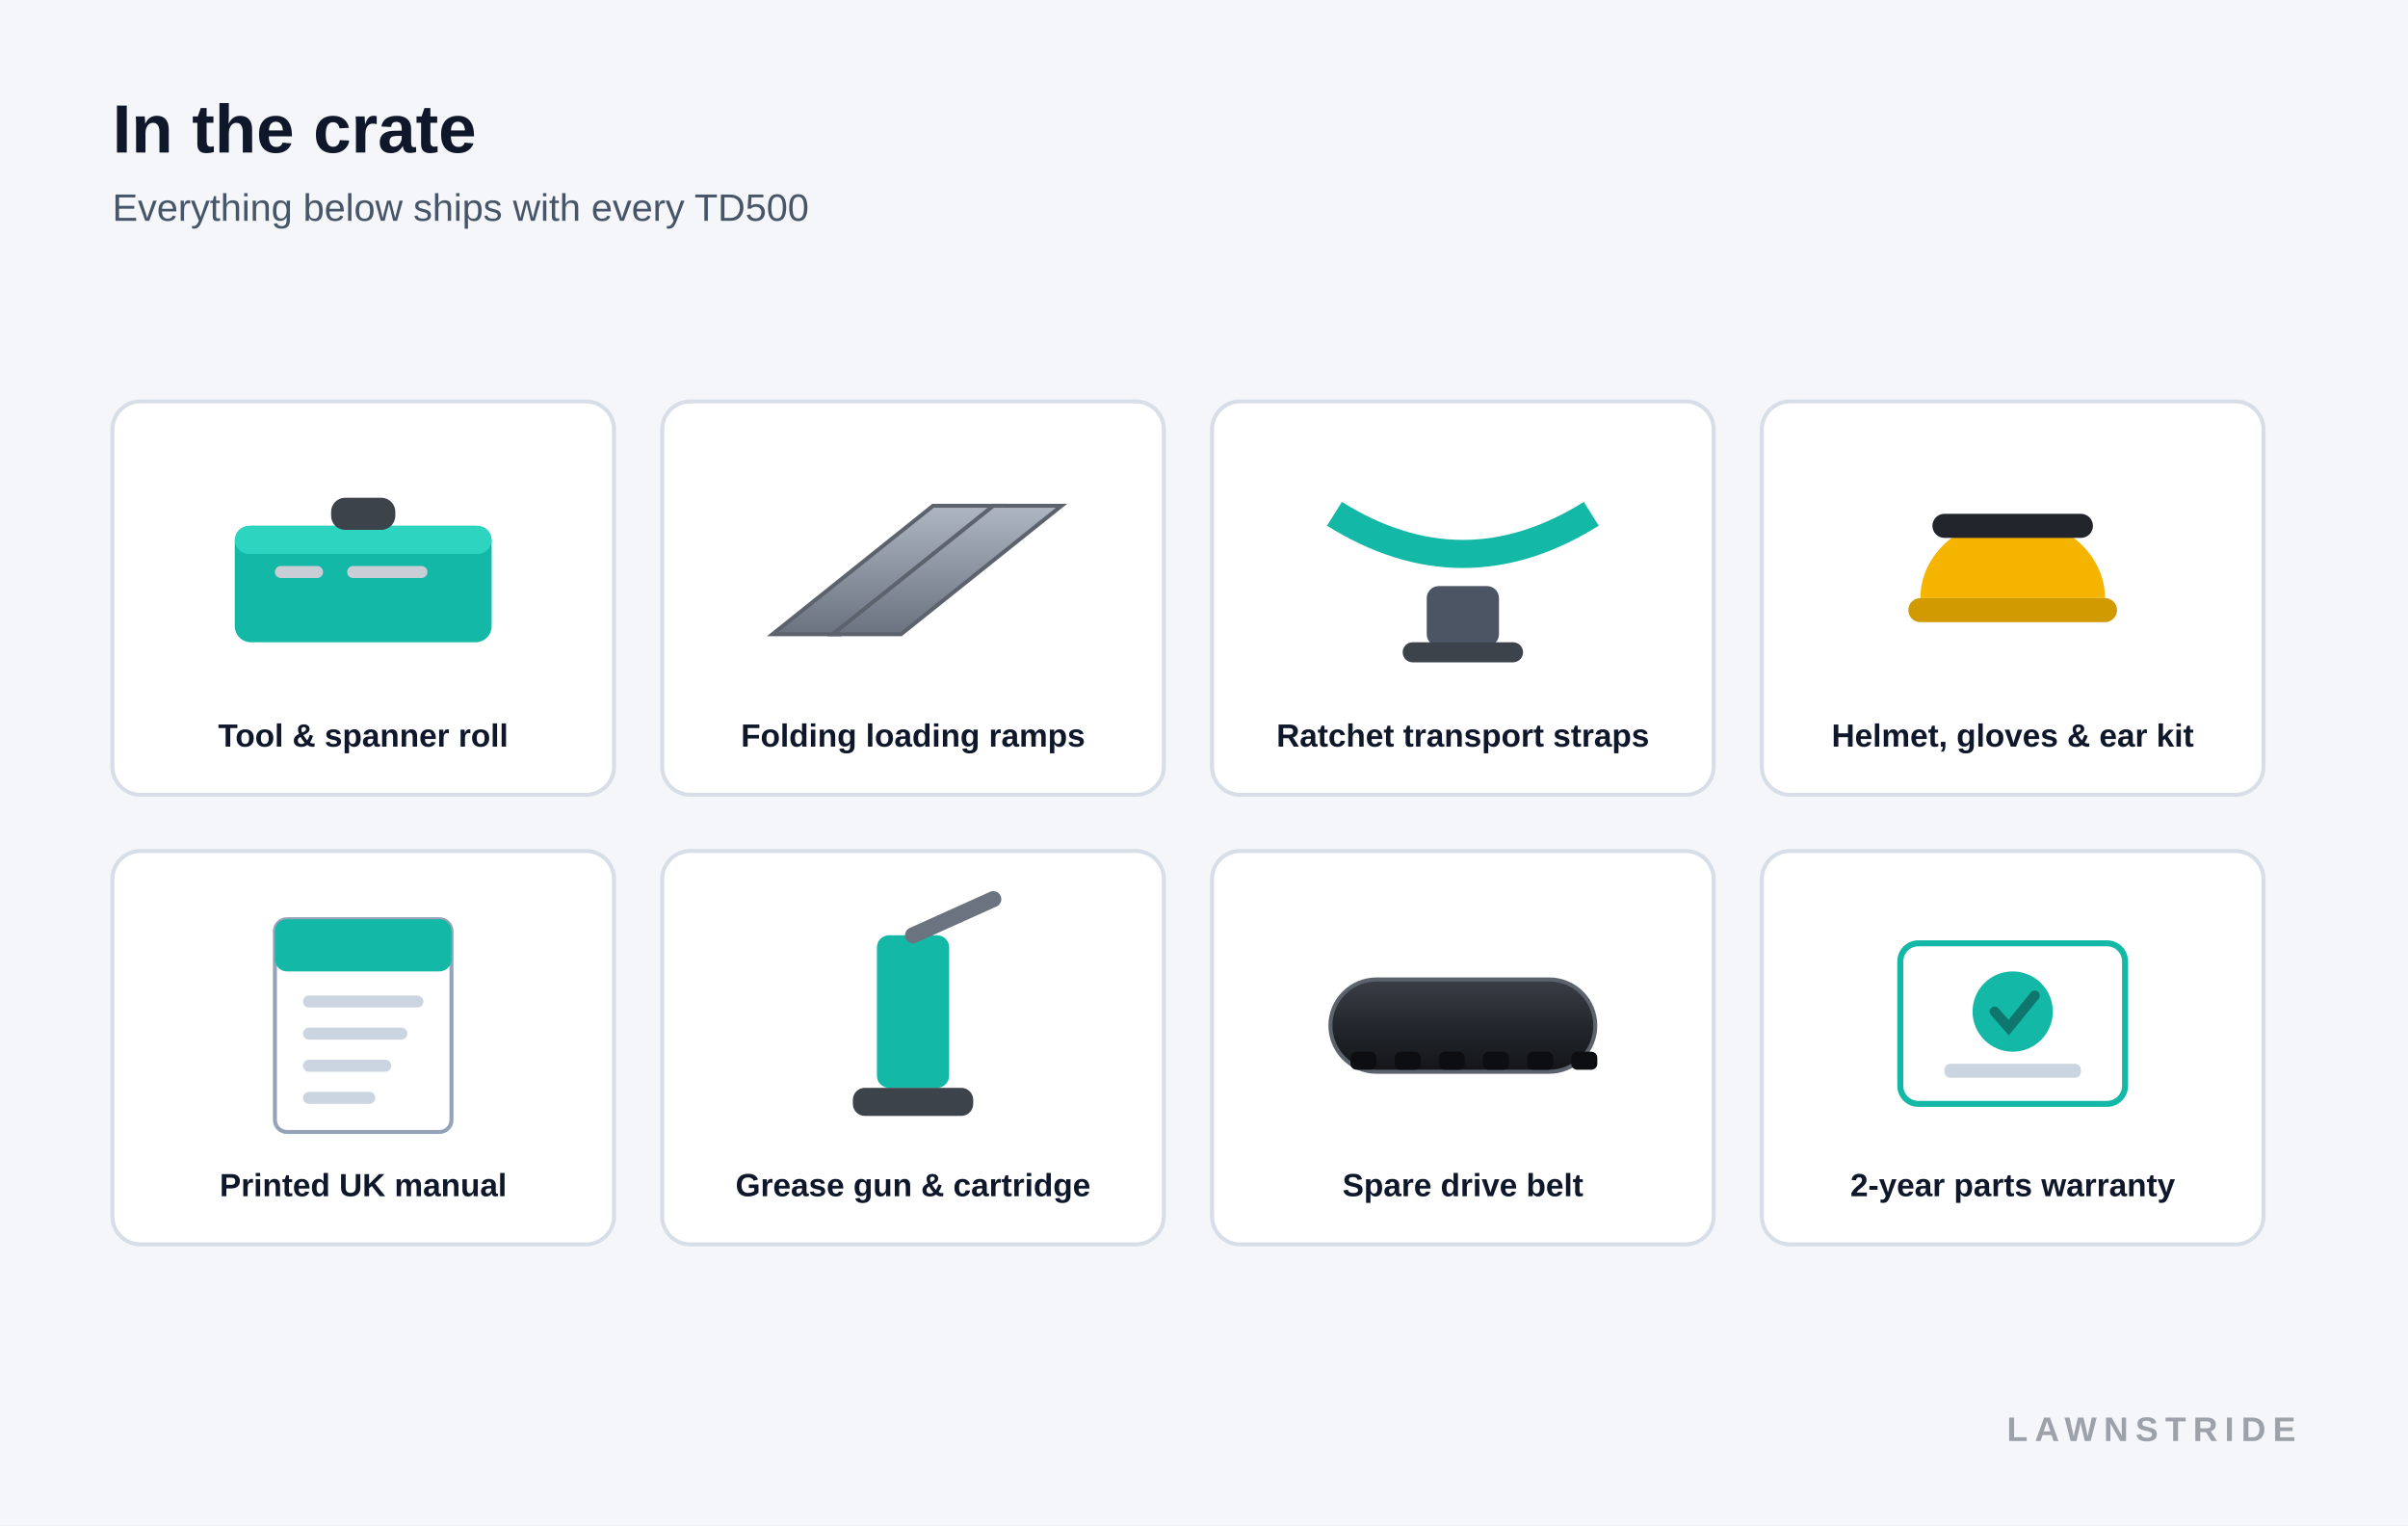
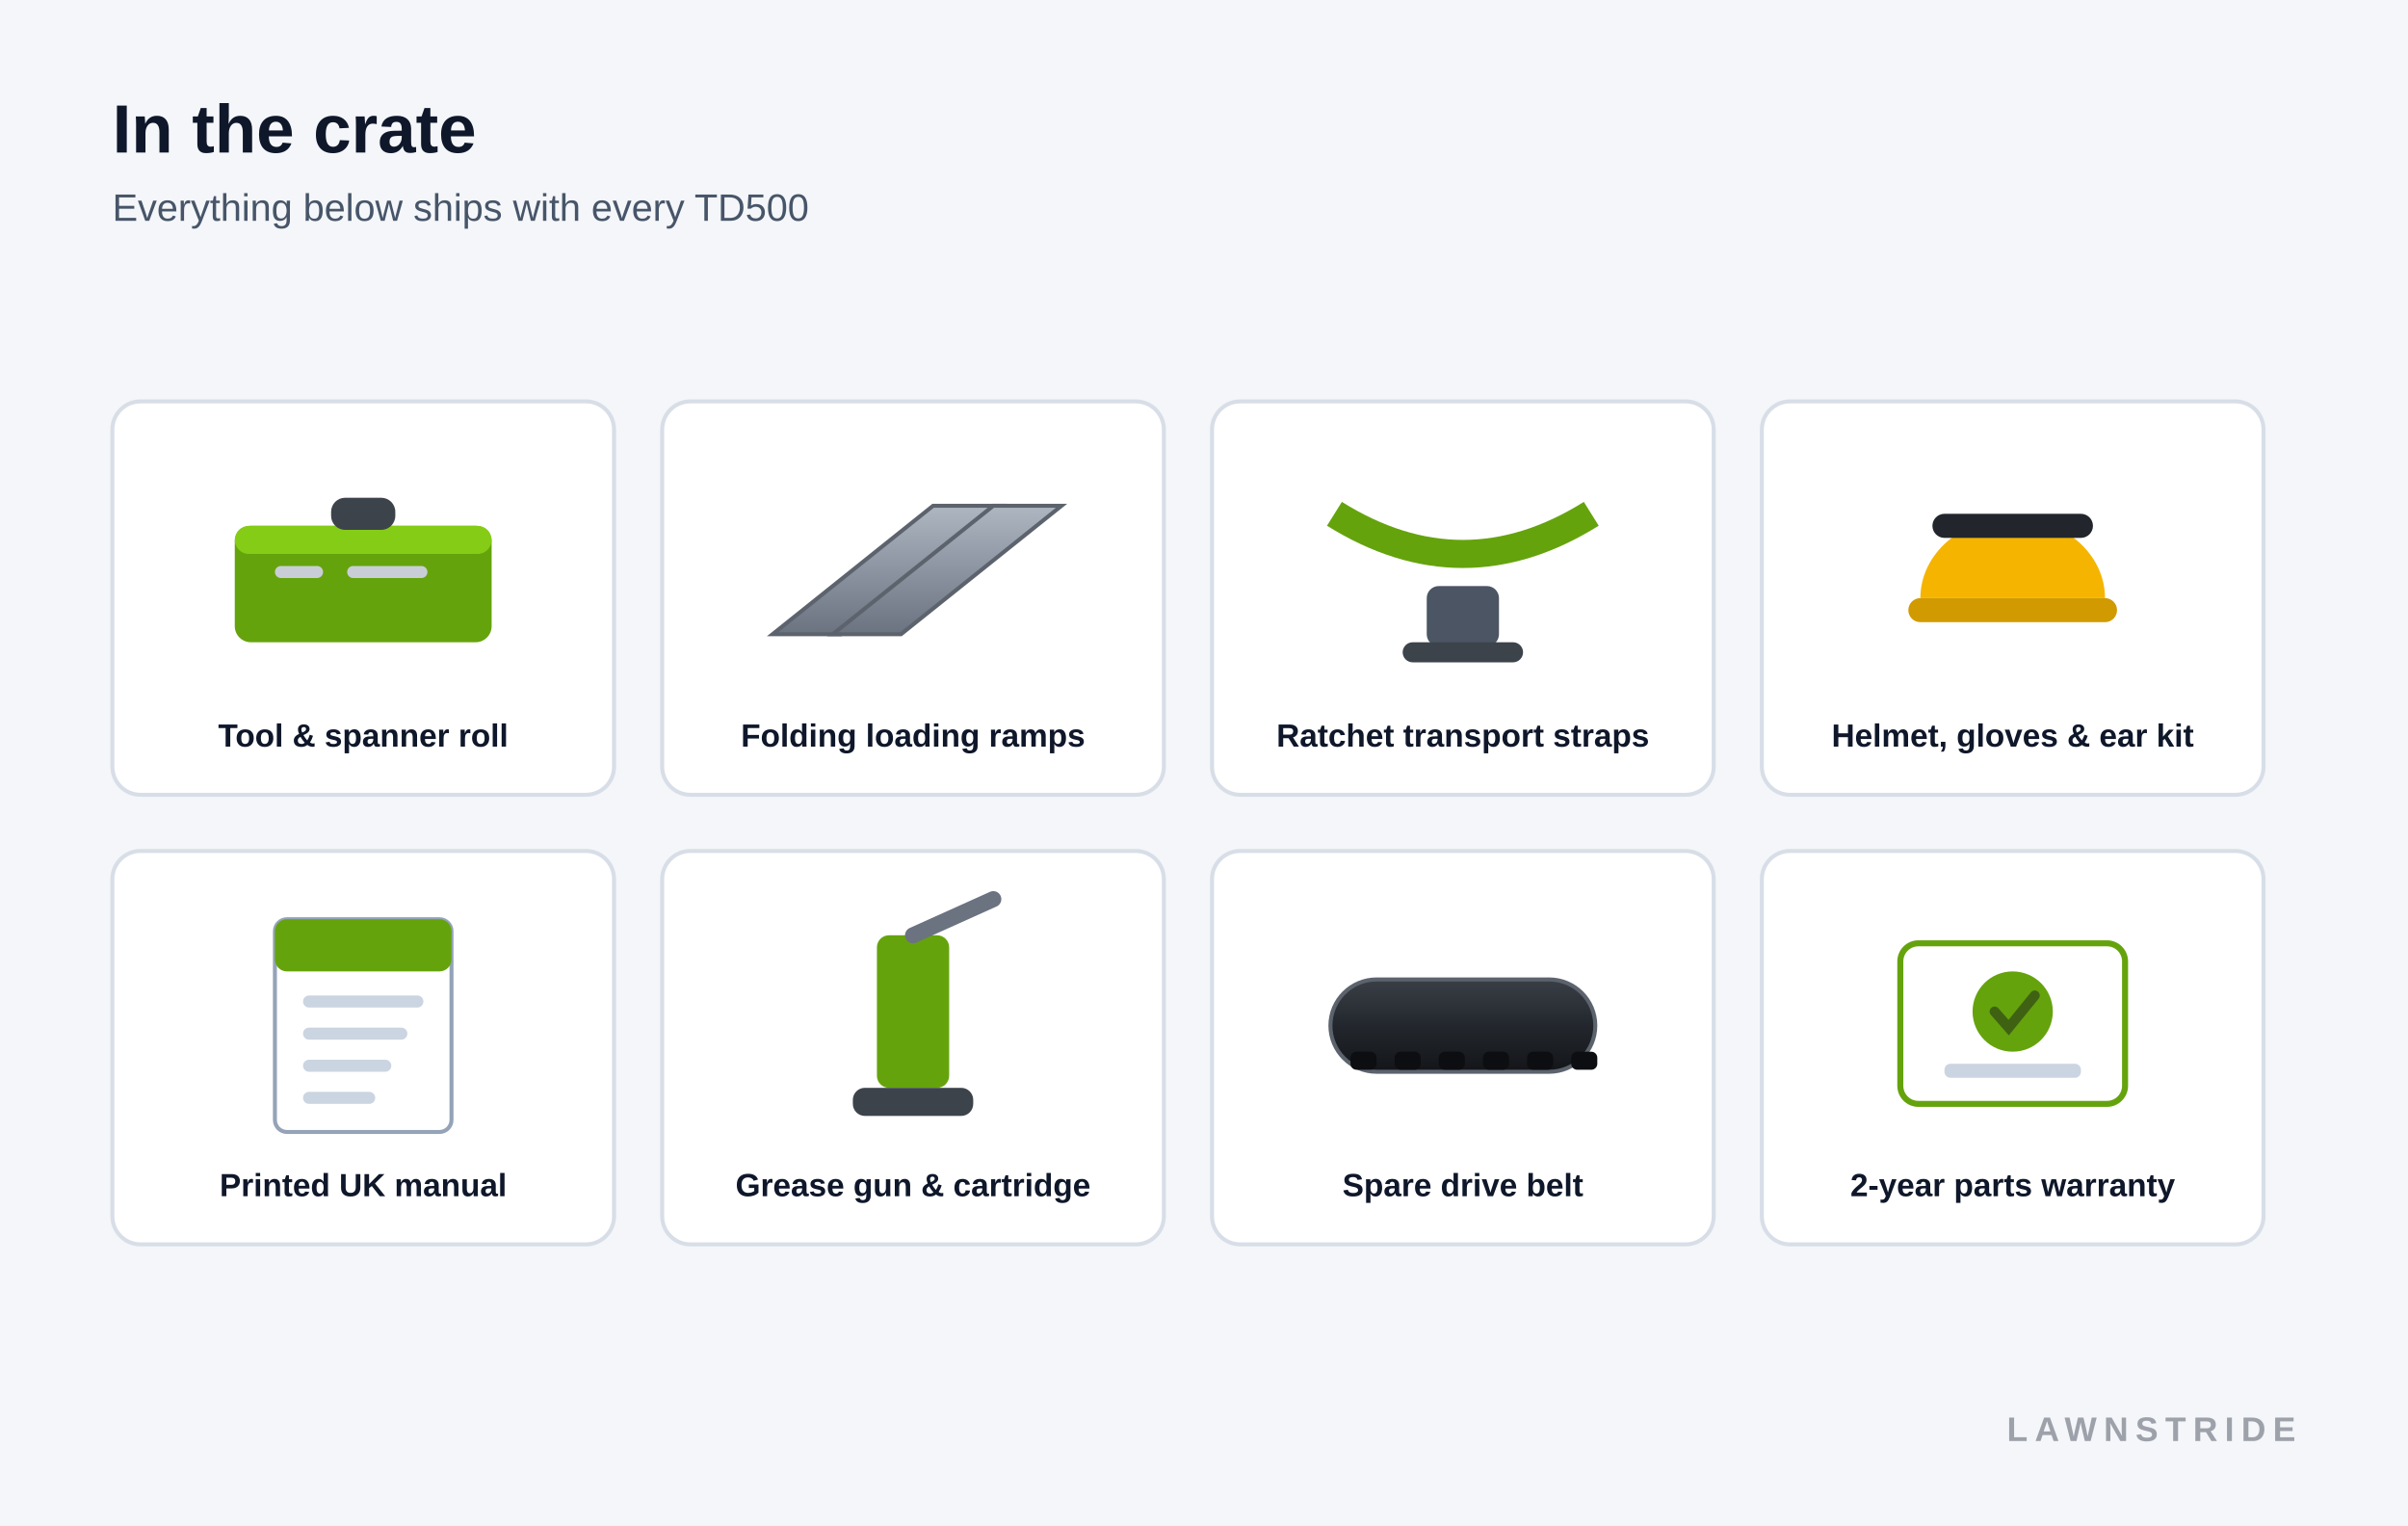
<svg xmlns="http://www.w3.org/2000/svg" viewBox="0 0 1200 760" width="1200" height="760" role="img">
  <defs>
    <linearGradient id="steel" x1="0" y1="0" x2="0" y2="1">
      <stop offset="0" stop-color="#6b7280" />
      <stop offset=".45" stop-color="#4b5563" />
      <stop offset="1" stop-color="#2a2f38" />
    </linearGradient>
    <linearGradient id="steelLite" x1="0" y1="0" x2="0" y2="1">
      <stop offset="0" stop-color="#aeb6c2" />
      <stop offset="1" stop-color="#6b7280" />
    </linearGradient>
    <linearGradient id="dark" x1="0" y1="0" x2="0" y2="1">
      <stop offset="0" stop-color="#31363f" />
      <stop offset="1" stop-color="#15181d" />
    </linearGradient>
    <linearGradient id="rubber" x1="0" y1="0" x2="0" y2="1">
      <stop offset="0" stop-color="#3a3f47" />
      <stop offset=".5" stop-color="#23272d" />
      <stop offset="1" stop-color="#131519" />
    </linearGradient>
    <radialGradient id="studioD" cx=".5" cy=".42" r=".78">
      <stop offset="0" stop-color="#232a33" />
      <stop offset=".6" stop-color="#141920" />
      <stop offset="1" stop-color="#0b0e13" />
    </radialGradient>
    <radialGradient id="studioL" cx=".5" cy=".4" r=".8">
      <stop offset="0" stop-color="#ffffff" />
      <stop offset=".65" stop-color="#eef1f5" />
      <stop offset="1" stop-color="#d7dce4" />
    </radialGradient>
    <linearGradient id="skyG" x1="0" y1="0" x2="0" y2="1">
      <stop offset="0" stop-color="#9fc0d8" />
      <stop offset=".55" stop-color="#cfe0ea" />
      <stop offset="1" stop-color="#e8eef2" />
    </linearGradient>
    <radialGradient id="shadow" cx=".5" cy=".5" r=".5">
      <stop offset="0" stop-color="#000" stop-opacity=".55" />
      <stop offset="1" stop-color="#000" stop-opacity="0" />
    </radialGradient>
    <linearGradient id="glassG" x1="0" y1="0" x2="1" y2="1">
      <stop offset="0" stop-color="#dfeaf2" stop-opacity=".9" />
      <stop offset="1" stop-color="#8fa6b8" stop-opacity=".75" />
    </linearGradient>
    <linearGradient id="paint" x1="0" y1="0" x2="0" y2="1">
-       <stop offset="0" stop-color="#2dd4bf" />
-       <stop offset=".5" stop-color="#14b8a6" />
-       <stop offset="1" stop-color="#0f766e" />
+       <stop offset="0" stop-color="#84cc16" />
+       <stop offset=".5" stop-color="#65a30d" />
+       <stop offset="1" stop-color="#3f6212" />
    </linearGradient>
    <linearGradient id="paintTop" x1="0" y1="0" x2="1" y2="0">
-       <stop offset="0" stop-color="#2dd4bf" />
-       <stop offset="1" stop-color="#14b8a6" />
+       <stop offset="0" stop-color="#84cc16" />
+       <stop offset="1" stop-color="#65a30d" />
    </linearGradient>
  </defs>
  <rect width="1200" height="760" fill="#f4f6f9" />
  <text x="56" y="76" font-family="Arial,Helvetica,sans-serif" font-weight="800" font-size="34" fill="#0f172a">In the crate</text>
  <text x="56" y="110" font-family="Arial,Helvetica,sans-serif" font-weight="500" font-size="19" fill="#475569">Everything below ships with every TD500</text>
  <rect x="56" y="200" width="250" height="196" rx="14" fill="#fff" stroke="#d8dee7" stroke-width="2" />
  <g transform="translate(181,286)">
-     <rect x="-64" y="-24" width="128" height="58" rx="8" fill="#14b8a6" />
-     <rect x="-64" y="-24" width="128" height="14" rx="7" fill="#2dd4bf" />
+     <rect x="-64" y="-24" width="128" height="58" rx="8" fill="#65a30d" />
+     <rect x="-64" y="-24" width="128" height="14" rx="7" fill="#84cc16" />
    <rect x="-16" y="-38" width="32" height="16" rx="7" fill="#3d434b" />
    <rect x="-44" y="-4" width="24" height="6" rx="3" fill="#c9ced6" />
    <rect x="-8" y="-4" width="40" height="6" rx="3" fill="#c9ced6" />
  </g>
  <text x="181" y="372" text-anchor="middle" font-family="Arial,Helvetica,sans-serif" font-weight="700" font-size="16" fill="#0f172a">Tool &amp; spanner roll</text>
  <rect x="330" y="200" width="250" height="196" rx="14" fill="#fff" stroke="#d8dee7" stroke-width="2" />
  <g transform="translate(455,286)">
    <path d="M-70 30 L10 -34 L44 -34 L-36 30 Z" fill="url(#steelLite)" stroke="#5c636d" stroke-width="2" />
    <path d="M-40 30 L40 -34 L74 -34 L-6 30 Z" fill="url(#steelLite)" stroke="#5c636d" stroke-width="2" />
  </g>
  <text x="455" y="372" text-anchor="middle" font-family="Arial,Helvetica,sans-serif" font-weight="700" font-size="16" fill="#0f172a">Folding loading ramps</text>
  <rect x="604" y="200" width="250" height="196" rx="14" fill="#fff" stroke="#d8dee7" stroke-width="2" />
  <g transform="translate(729,286)">
-     <path d="M-64 -30 q64 40 128 0" fill="none" stroke="#14b8a6" stroke-width="14" />
+     <path d="M-64 -30 q64 40 128 0" fill="none" stroke="#65a30d" stroke-width="14" />
    <rect x="-18" y="6" width="36" height="30" rx="6" fill="#4b5563" />
    <rect x="-30" y="34" width="60" height="10" rx="5" fill="#3d434b" />
  </g>
  <text x="729" y="372" text-anchor="middle" font-family="Arial,Helvetica,sans-serif" font-weight="700" font-size="16" fill="#0f172a">Ratchet transport straps</text>
  <rect x="878" y="200" width="250" height="196" rx="14" fill="#fff" stroke="#d8dee7" stroke-width="2" />
  <g transform="translate(1003,286)">
    <path d="M-46 12 a46 40 0 0 1 92 0 z" fill="#f5b400" />
    <rect x="-52" y="12" width="104" height="12" rx="6" fill="#d19a00" />
    <rect x="-40" y="-30" width="80" height="12" rx="6" fill="#22262c" />
  </g>
  <text x="1003" y="372" text-anchor="middle" font-family="Arial,Helvetica,sans-serif" font-weight="700" font-size="16" fill="#0f172a">Helmet, gloves &amp; ear kit</text>
  <rect x="56" y="424" width="250" height="196" rx="14" fill="#fff" stroke="#d8dee7" stroke-width="2" />
  <g transform="translate(181,510)">
    <rect x="-44" y="-52" width="88" height="106" rx="6" fill="#fff" stroke="#94a3b8" stroke-width="2" />
-     <rect x="-44" y="-52" width="88" height="26" rx="6" fill="#14b8a6" />
+     <rect x="-44" y="-52" width="88" height="26" rx="6" fill="#65a30d" />
    <rect x="-30" y="-14" width="60" height="6" rx="3" fill="#cbd5e1" />
    <rect x="-30" y="2" width="52" height="6" rx="3" fill="#cbd5e1" />
    <rect x="-30" y="18" width="44" height="6" rx="3" fill="#cbd5e1" />
    <rect x="-30" y="34" width="36" height="6" rx="3" fill="#cbd5e1" />
  </g>
  <text x="181" y="596" text-anchor="middle" font-family="Arial,Helvetica,sans-serif" font-weight="700" font-size="16" fill="#0f172a">Printed UK manual</text>
  <rect x="330" y="424" width="250" height="196" rx="14" fill="#fff" stroke="#d8dee7" stroke-width="2" />
  <g transform="translate(455,510)">
-     <rect x="-18" y="-44" width="36" height="76" rx="6" fill="#14b8a6" />
+     <rect x="-18" y="-44" width="36" height="76" rx="6" fill="#65a30d" />
    <rect x="-30" y="32" width="60" height="14" rx="6" fill="#3d434b" />
    <path d="M0 -44 l40 -18" stroke="#6b7280" stroke-width="8" stroke-linecap="round" />
  </g>
  <text x="455" y="596" text-anchor="middle" font-family="Arial,Helvetica,sans-serif" font-weight="700" font-size="16" fill="#0f172a">Grease gun &amp; cartridge</text>
  <rect x="604" y="424" width="250" height="196" rx="14" fill="#fff" stroke="#d8dee7" stroke-width="2" />
  <g transform="translate(729,510)">
    <rect x="-66" y="-22" width="132" height="46" rx="23" fill="url(#rubber)" stroke="#5c636d" stroke-width="2" />
    <rect x="-56" y="14" width="13" height="9" rx="3" fill="#0c0e11" />
    <rect x="-34" y="14" width="13" height="9" rx="3" fill="#0c0e11" />
    <rect x="-12" y="14" width="13" height="9" rx="3" fill="#0c0e11" />
    <rect x="10" y="14" width="13" height="9" rx="3" fill="#0c0e11" />
    <rect x="32" y="14" width="13" height="9" rx="3" fill="#0c0e11" />
    <rect x="54" y="14" width="13" height="9" rx="3" fill="#0c0e11" />
  </g>
  <text x="729" y="596" text-anchor="middle" font-family="Arial,Helvetica,sans-serif" font-weight="700" font-size="16" fill="#0f172a">Spare drive belt</text>
  <rect x="878" y="424" width="250" height="196" rx="14" fill="#fff" stroke="#d8dee7" stroke-width="2" />
  <g transform="translate(1003,510)">
-     <rect x="-56" y="-40" width="112" height="80" rx="9" fill="#fff" stroke="#14b8a6" stroke-width="3" />
-     <circle cx="0" cy="-6" r="20" fill="#14b8a6" />
-     <path d="M-9 -6 l7 8 l13 -16" stroke="#0f766e" stroke-width="5" fill="none" stroke-linecap="round" />
+     <rect x="-56" y="-40" width="112" height="80" rx="9" fill="#fff" stroke="#65a30d" stroke-width="3" />
+     <circle cx="0" cy="-6" r="20" fill="#65a30d" />
+     <path d="M-9 -6 l7 8 l13 -16" stroke="#3f6212" stroke-width="5" fill="none" stroke-linecap="round" />
    <rect x="-34" y="20" width="68" height="7" rx="3" fill="#cbd5e1" />
  </g>
  <text x="1003" y="596" text-anchor="middle" font-family="Arial,Helvetica,sans-serif" font-weight="700" font-size="16" fill="#0f172a">2-year parts warranty</text>
  <text x="1144" y="718" text-anchor="end" font-family="Arial,Helvetica,sans-serif" font-weight="800" font-size="17" letter-spacing="3.5" fill="#0f172a" opacity=".38">LAWNSTRIDE</text>
</svg>
